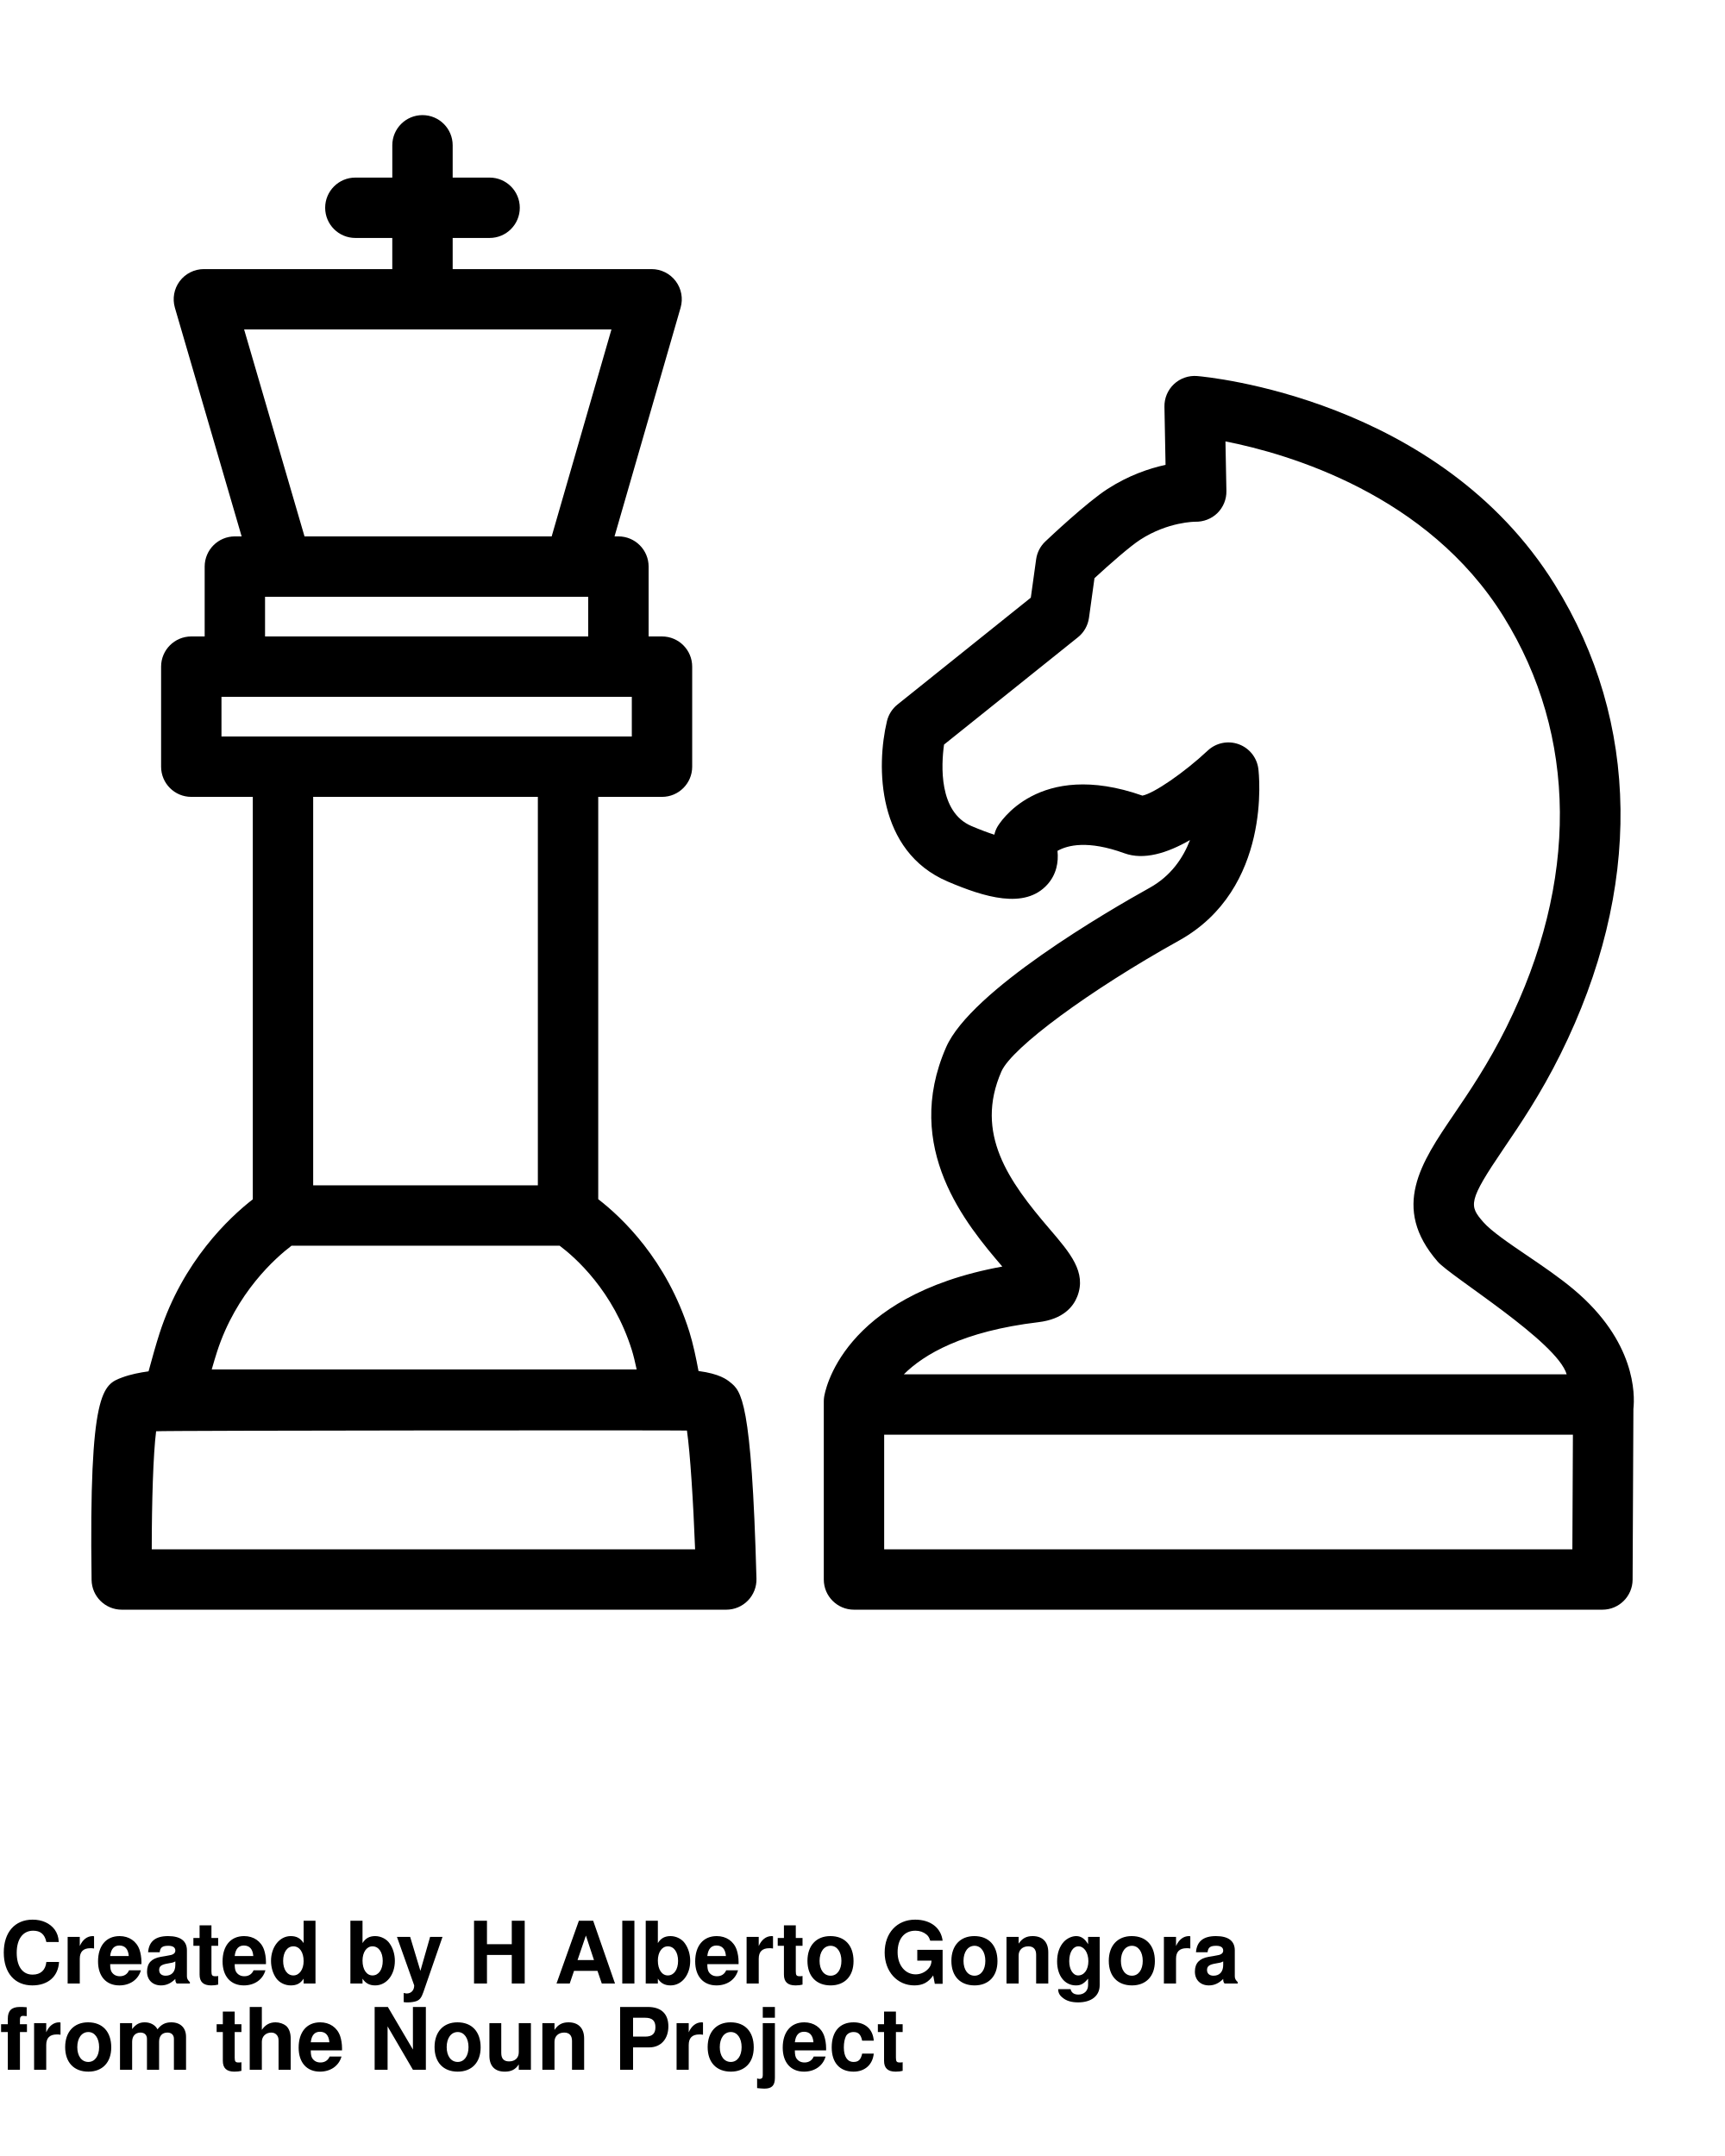
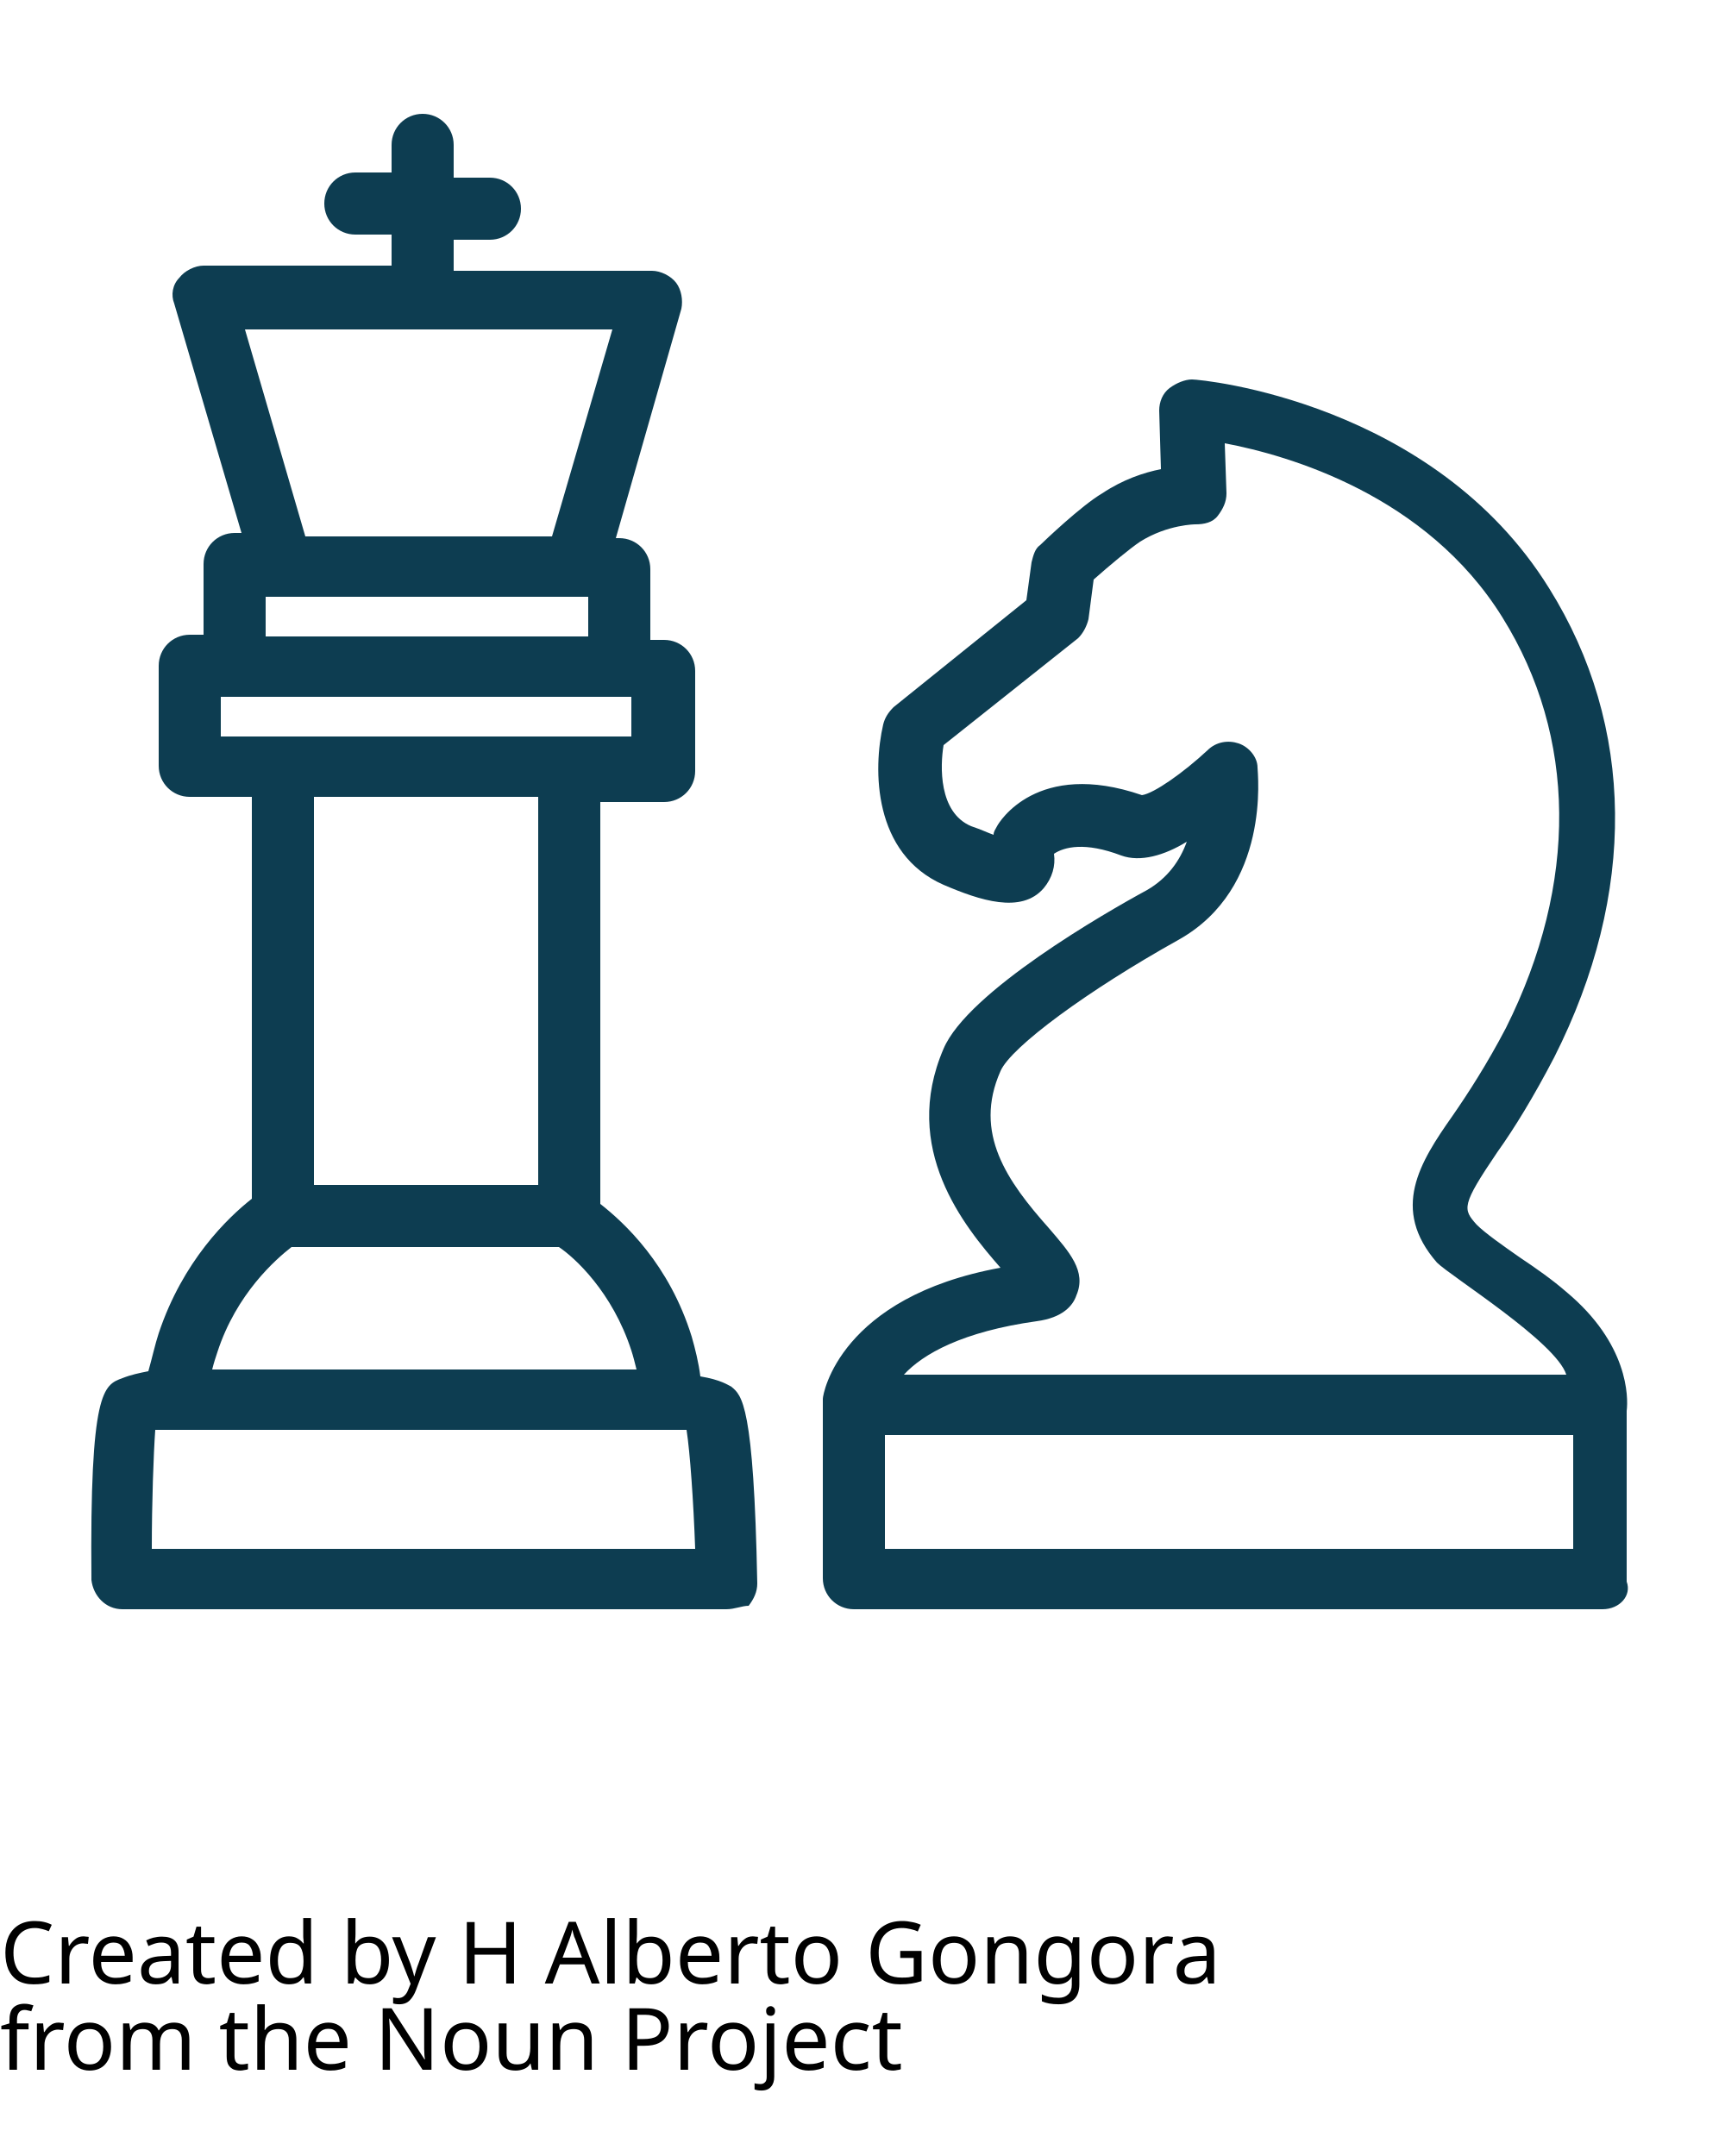
- <svg xmlns="http://www.w3.org/2000/svg" version="1.1" x="0px" y="0px" viewBox="0 0 100 125" enable-background="new 0 0 100 100" xml:space="preserve">
-   <path d="M92.894,93.326H49.506c-0.967,0-1.75-0.784-1.75-1.75V81.251c0-0.083,0.006-0.167,0.018-0.25  c0.036-0.251,0.954-5.858,10.331-7.569c-2.081-2.429-5.809-6.878-3.259-12.713c1.437-3.288,9.399-7.911,11.806-9.249  c1.224-0.681,1.931-1.719,2.335-2.766c-1.333,0.766-2.683,1.175-3.806,0.766c-2.114-0.769-3.292-0.47-3.877-0.139  c0.07,0.669-0.068,1.376-0.588,1.953c-1.313,1.457-3.658,0.729-5.777-0.174c-4.114-1.754-4.149-6.672-3.521-9.302  c0.091-0.378,0.304-0.715,0.607-0.958l7.732-6.198l0.309-2.226c0.055-0.394,0.241-0.757,0.53-1.03  c0.242-0.23,2.406-2.27,3.601-3.042c1.23-0.796,2.431-1.199,3.371-1.402l-0.064-3.373c-0.009-0.495,0.191-0.971,0.553-1.31  s0.851-0.508,1.344-0.467c0.569,0.048,14.02,1.292,20.731,12.088c4.965,7.985,5.084,17.653,0.334,27.222  c-1.158,2.334-2.348,4.084-3.304,5.491c-2.077,3.056-1.999,3.301-1.174,4.25c0.46,0.529,1.52,1.248,2.544,1.943  c0.915,0.621,1.86,1.263,2.69,1.958c3.597,3.013,3.559,6.091,3.468,6.934l-0.046,9.897C94.639,92.548,93.856,93.326,92.894,93.326z   M51.256,89.826h39.896l0.031-6.647H51.256V89.826z M52.398,79.679h38.423c-0.556-1.898-6.716-5.659-7.475-6.531  c-2.732-3.141-0.958-5.75,0.92-8.514c0.896-1.318,2.011-2.959,3.063-5.079c4.19-8.442,4.13-16.901-0.172-23.818  c-4.394-7.067-12.434-9.418-16.116-10.146l0.055,2.876c0.009,0.48-0.18,0.942-0.521,1.279s-0.814,0.514-1.286,0.503  c0.001,0-1.569-0.007-3.191,1.043c-0.586,0.378-1.79,1.436-2.65,2.229l-0.319,2.301c-0.062,0.443-0.29,0.846-0.639,1.125  l-7.763,6.222c-0.164,1.178-0.318,3.91,1.585,4.721c0.556,0.237,0.993,0.396,1.331,0.504c0.036-0.161,0.094-0.315,0.175-0.455  c0.094-0.164,2.349-3.94,8.41-1.811c0.668-0.13,2.423-1.335,3.787-2.612c0.481-0.45,1.175-0.592,1.792-0.368  c0.619,0.224,1.06,0.776,1.141,1.43c0.035,0.282,0.797,6.952-4.595,9.951c-5.173,2.877-9.697,6.212-10.3,7.592  c-1.57,3.594,0.42,6.364,2.781,9.118c1.209,1.411,2.164,2.524,1.619,3.923c-0.229,0.586-0.805,1.321-2.255,1.495  C55.806,77.182,53.549,78.53,52.398,79.679z M42.104,93.326H7.059c-0.957,0-1.736-0.769-1.75-1.726  c-0.155-11.017,0.656-11.32,1.778-11.74c0.469-0.175,1.025-0.285,1.525-0.353c0.194-0.719,0.443-1.606,0.64-2.214  c1.353-4.178,4.031-6.692,5.403-7.76V46.201h-3.566c-0.967,0-1.75-0.784-1.75-1.75V38.65c0-0.966,0.783-1.75,1.75-1.75h0.776v-4.051  c0-0.966,0.783-1.75,1.75-1.75h0.393l-3.869-13.257c-0.154-0.529-0.051-1.1,0.279-1.54c0.331-0.441,0.85-0.7,1.4-0.7h10.923v-1.806  H20.6c-0.967,0-1.75-0.784-1.75-1.75s0.783-1.75,1.75-1.75h2.142V8.424c0-0.966,0.783-1.75,1.75-1.75s1.75,0.784,1.75,1.75v1.872  h2.141c0.967,0,1.75,0.784,1.75,1.75s-0.783,1.75-1.75,1.75h-2.141v1.806h11.532c0.55,0,1.068,0.259,1.398,0.698  c0.331,0.439,0.436,1.009,0.283,1.537l-3.83,13.262h0.226c0.967,0,1.75,0.784,1.75,1.75V36.9h0.776c0.967,0,1.75,0.784,1.75,1.75  v5.801c0,0.966-0.783,1.75-1.75,1.75H34.68v23.325c1.362,1.05,3.97,3.505,5.284,7.689c0.21,0.67,0.395,1.544,0.529,2.273  c1.222,0.161,1.64,0.495,1.826,0.644c0.645,0.514,1.254,1,1.534,11.396c0.013,0.472-0.166,0.93-0.495,1.268  C43.029,93.135,42.577,93.326,42.104,93.326z M8.797,89.826h31.499c-0.106-2.757-0.284-5.566-0.473-6.886  c-0.262-0.024-30.433-0.005-30.773,0.042C8.882,84.296,8.797,87.098,8.797,89.826z M12.274,79.397h24.634  c-0.088-0.417-0.185-0.819-0.283-1.133c-1.075-3.421-3.273-5.358-4.181-6.04H16.899c-0.93,0.708-3.208,2.721-4.317,6.148  C12.49,78.657,12.383,79.019,12.274,79.397z M18.155,68.724H31.18V46.201H18.155V68.724z M12.839,42.701h23.788V40.4H12.839V42.701z   M15.365,36.9h18.735v-2.301H15.365V36.9z M17.653,31.099h14.328l3.465-11.998H14.152L17.653,31.099z" />
-   <text x="0" y="115" fill="#000000" font-size="5px" font-weight="bold" font-family="'Helvetica Neue', Helvetica, Arial-Unicode, Arial, Sans-serif">Created by H Alberto Gongora</text>
-   <text x="0" y="120" fill="#000000" font-size="5px" font-weight="bold" font-family="'Helvetica Neue', Helvetica, Arial-Unicode, Arial, Sans-serif">from the Noun Project</text>
+ <svg xmlns="http://www.w3.org/2000/svg" version="1.1" id="Layer_1" x="0px" y="0px" viewBox="0 0 100 125" style="enable-background:new 0 0 100 125;" xml:space="preserve">
+   <style type="text/css">
+ 	.st0{fill:#0D3D51;}
+ 	.st1{font-family:'HelveticaNeue-Bold';}
+ 	.st2{font-size:5px;}
+ </style>
+   <path class="st0" d="M92.9,93.3H49.5c-1,0-1.8-0.8-1.8-1.8V81.3c0-0.1,0-0.2,0-0.2c0-0.3,1-5.9,10.3-7.6c-2.1-2.4-5.8-6.9-3.3-12.7  c1.4-3.3,9.4-7.9,11.8-9.2c1.2-0.7,1.9-1.7,2.3-2.8c-1.3,0.8-2.7,1.2-3.8,0.8c-2.1-0.8-3.3-0.5-3.9-0.1c0.1,0.7-0.1,1.4-0.6,2  c-1.3,1.5-3.7,0.7-5.8-0.2c-4.1-1.8-4.1-6.7-3.5-9.3c0.1-0.4,0.3-0.7,0.6-1l7.7-6.2l0.3-2.2c0.1-0.4,0.2-0.8,0.5-1  c0.2-0.2,2.4-2.3,3.6-3c1.2-0.8,2.4-1.2,3.4-1.4l-0.1-3.4c0-0.5,0.2-1,0.6-1.3s0.9-0.5,1.3-0.5c0.6,0,14,1.3,20.7,12.1  c5,8,5.1,17.7,0.3,27.2c-1.2,2.3-2.3,4.1-3.3,5.5c-2.1,3.1-2,3.3-1.2,4.2c0.5,0.5,1.5,1.2,2.5,1.9c0.9,0.6,1.9,1.3,2.7,2  c3.6,3,3.6,6.1,3.5,6.9l0,9.9C94.6,92.5,93.9,93.3,92.9,93.3z M51.3,89.8h39.9l0-6.6H51.3V89.8z M52.4,79.7h38.4  c-0.6-1.9-6.7-5.7-7.5-6.5c-2.7-3.1-1-5.8,0.9-8.5c0.9-1.3,2-3,3.1-5.1c4.2-8.4,4.1-16.9-0.2-23.8c-4.4-7.1-12.4-9.4-16.1-10.1  l0.1,2.9c0,0.5-0.2,0.9-0.5,1.3s-0.8,0.5-1.3,0.5c0,0-1.6,0-3.2,1c-0.6,0.4-1.8,1.4-2.7,2.2l-0.3,2.3c-0.1,0.4-0.3,0.8-0.6,1.1  l-7.8,6.2c-0.2,1.2-0.3,3.9,1.6,4.7c0.6,0.2,1,0.4,1.3,0.5c0-0.2,0.1-0.3,0.2-0.5c0.1-0.2,2.3-3.9,8.4-1.8c0.7-0.1,2.4-1.3,3.8-2.6  c0.5-0.5,1.2-0.6,1.8-0.4c0.6,0.2,1.1,0.8,1.1,1.4c0,0.3,0.8,7-4.6,10c-5.2,2.9-9.7,6.2-10.3,7.6c-1.6,3.6,0.4,6.4,2.8,9.1  c1.2,1.4,2.2,2.5,1.6,3.9c-0.2,0.6-0.8,1.3-2.3,1.5C55.8,77.2,53.5,78.5,52.4,79.7z M42.1,93.3h-35c-1,0-1.7-0.8-1.8-1.7  C5.2,80.6,6,80.3,7.1,79.9c0.5-0.2,1-0.3,1.5-0.4c0.2-0.7,0.4-1.6,0.6-2.2c1.4-4.2,4-6.7,5.4-7.8V46.2h-3.6c-1,0-1.8-0.8-1.8-1.8  v-5.8c0-1,0.8-1.8,1.8-1.8h0.8v-4.1c0-1,0.8-1.8,1.8-1.8H14l-3.9-13.3c-0.2-0.5-0.1-1.1,0.3-1.5c0.3-0.4,0.9-0.7,1.4-0.7h10.9v-1.8  h-2.1c-1,0-1.8-0.8-1.8-1.8s0.8-1.8,1.8-1.8h2.1V8.4c0-1,0.8-1.8,1.8-1.8s1.8,0.8,1.8,1.8v1.9h2.1c1,0,1.8,0.8,1.8,1.8  s-0.8,1.8-1.8,1.8h-2.1v1.8h11.5c0.5,0,1.1,0.3,1.4,0.7c0.3,0.4,0.4,1,0.3,1.5l-3.8,13.3h0.2c1,0,1.8,0.8,1.8,1.8v4.1h0.8  c1,0,1.8,0.8,1.8,1.8v5.8c0,1-0.8,1.8-1.8,1.8h-3.7v23.3c1.4,1.1,4,3.5,5.3,7.7c0.2,0.7,0.4,1.5,0.5,2.3c1.2,0.2,1.6,0.5,1.8,0.6  c0.6,0.5,1.3,1,1.5,11.4c0,0.5-0.2,0.9-0.5,1.3C43,93.1,42.6,93.3,42.1,93.3z M8.8,89.8h31.5c-0.1-2.8-0.3-5.6-0.5-6.9  c-0.3,0-30.4,0-30.8,0C8.9,84.3,8.8,87.1,8.8,89.8z M12.3,79.4h24.6c-0.1-0.4-0.2-0.8-0.3-1.1c-1.1-3.4-3.3-5.4-4.2-6H16.9  c-0.9,0.7-3.2,2.7-4.3,6.1C12.5,78.7,12.4,79,12.3,79.4z M18.2,68.7h13V46.2h-13V68.7z M12.8,42.7h23.8v-2.3H12.8V42.7z M15.4,36.9  h18.7v-2.3H15.4V36.9z M17.7,31.1H32l3.5-12H14.2L17.7,31.1z" />
+   <text transform="matrix(1 0 0 1 0 115)" class="st1 st2">Created by H Alberto Gongora</text>
+   <text transform="matrix(1 0 0 1 0 120)" class="st1 st2">from the Noun Project</text>
</svg>
